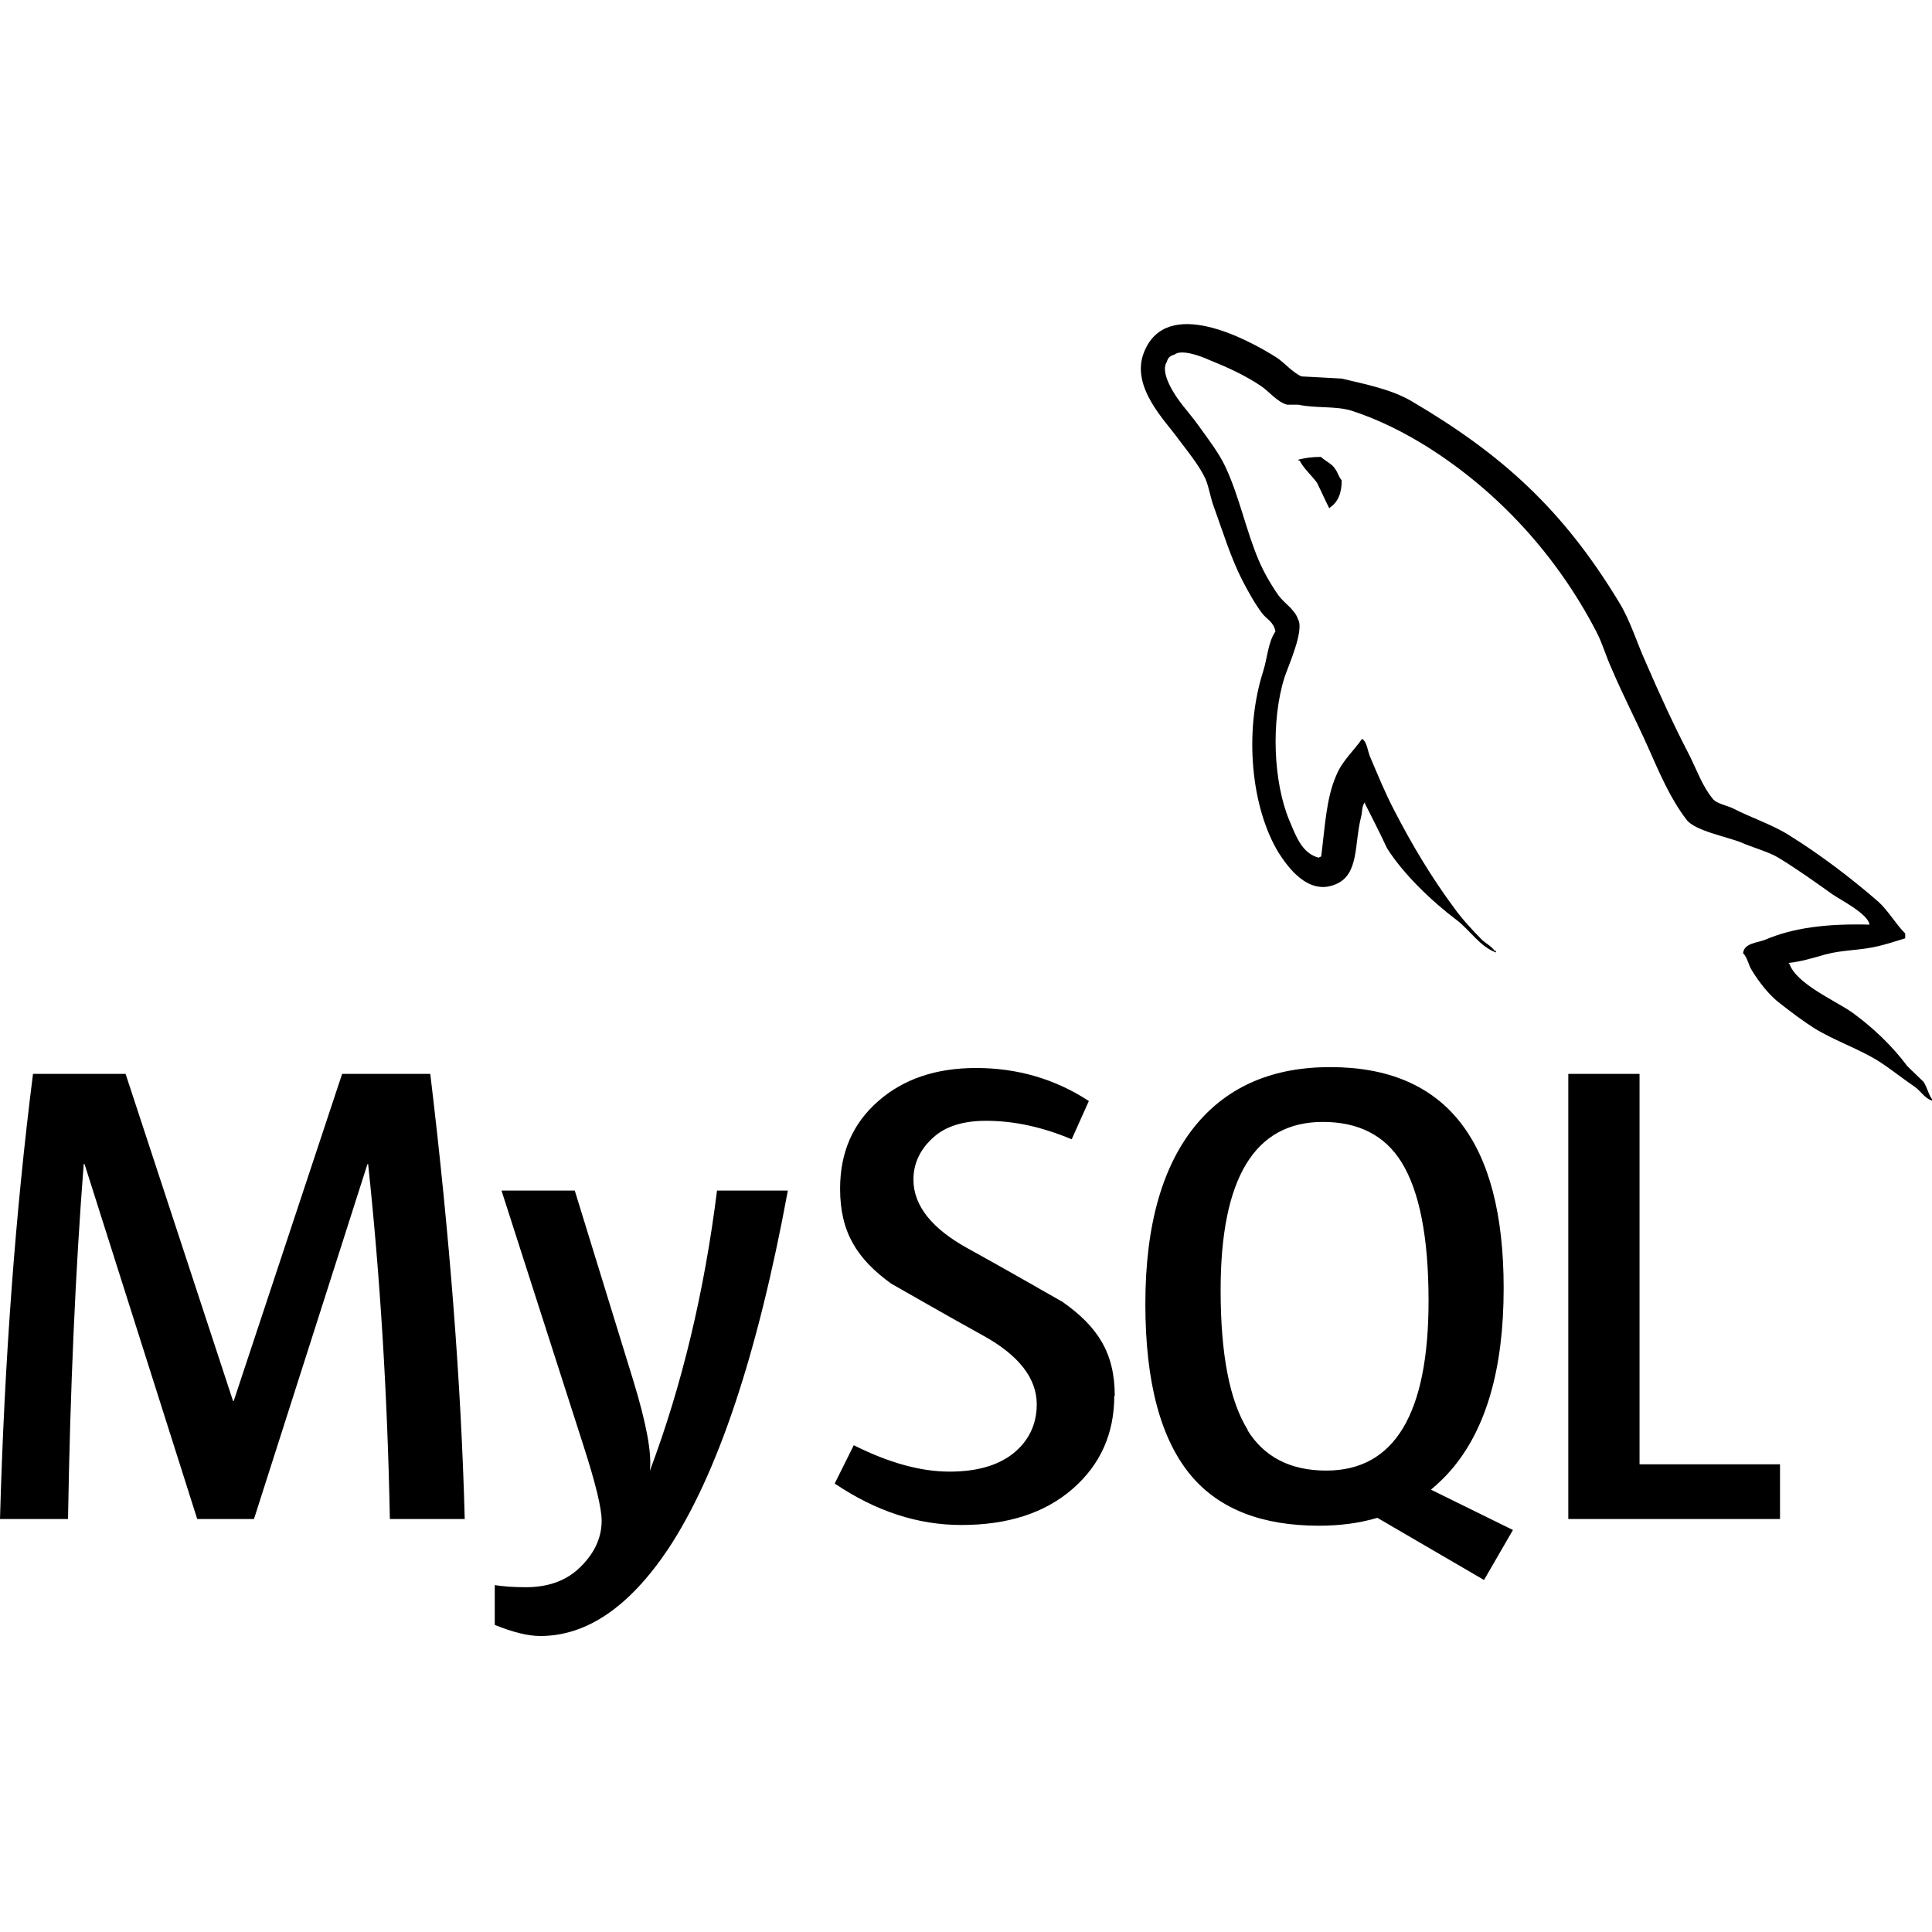
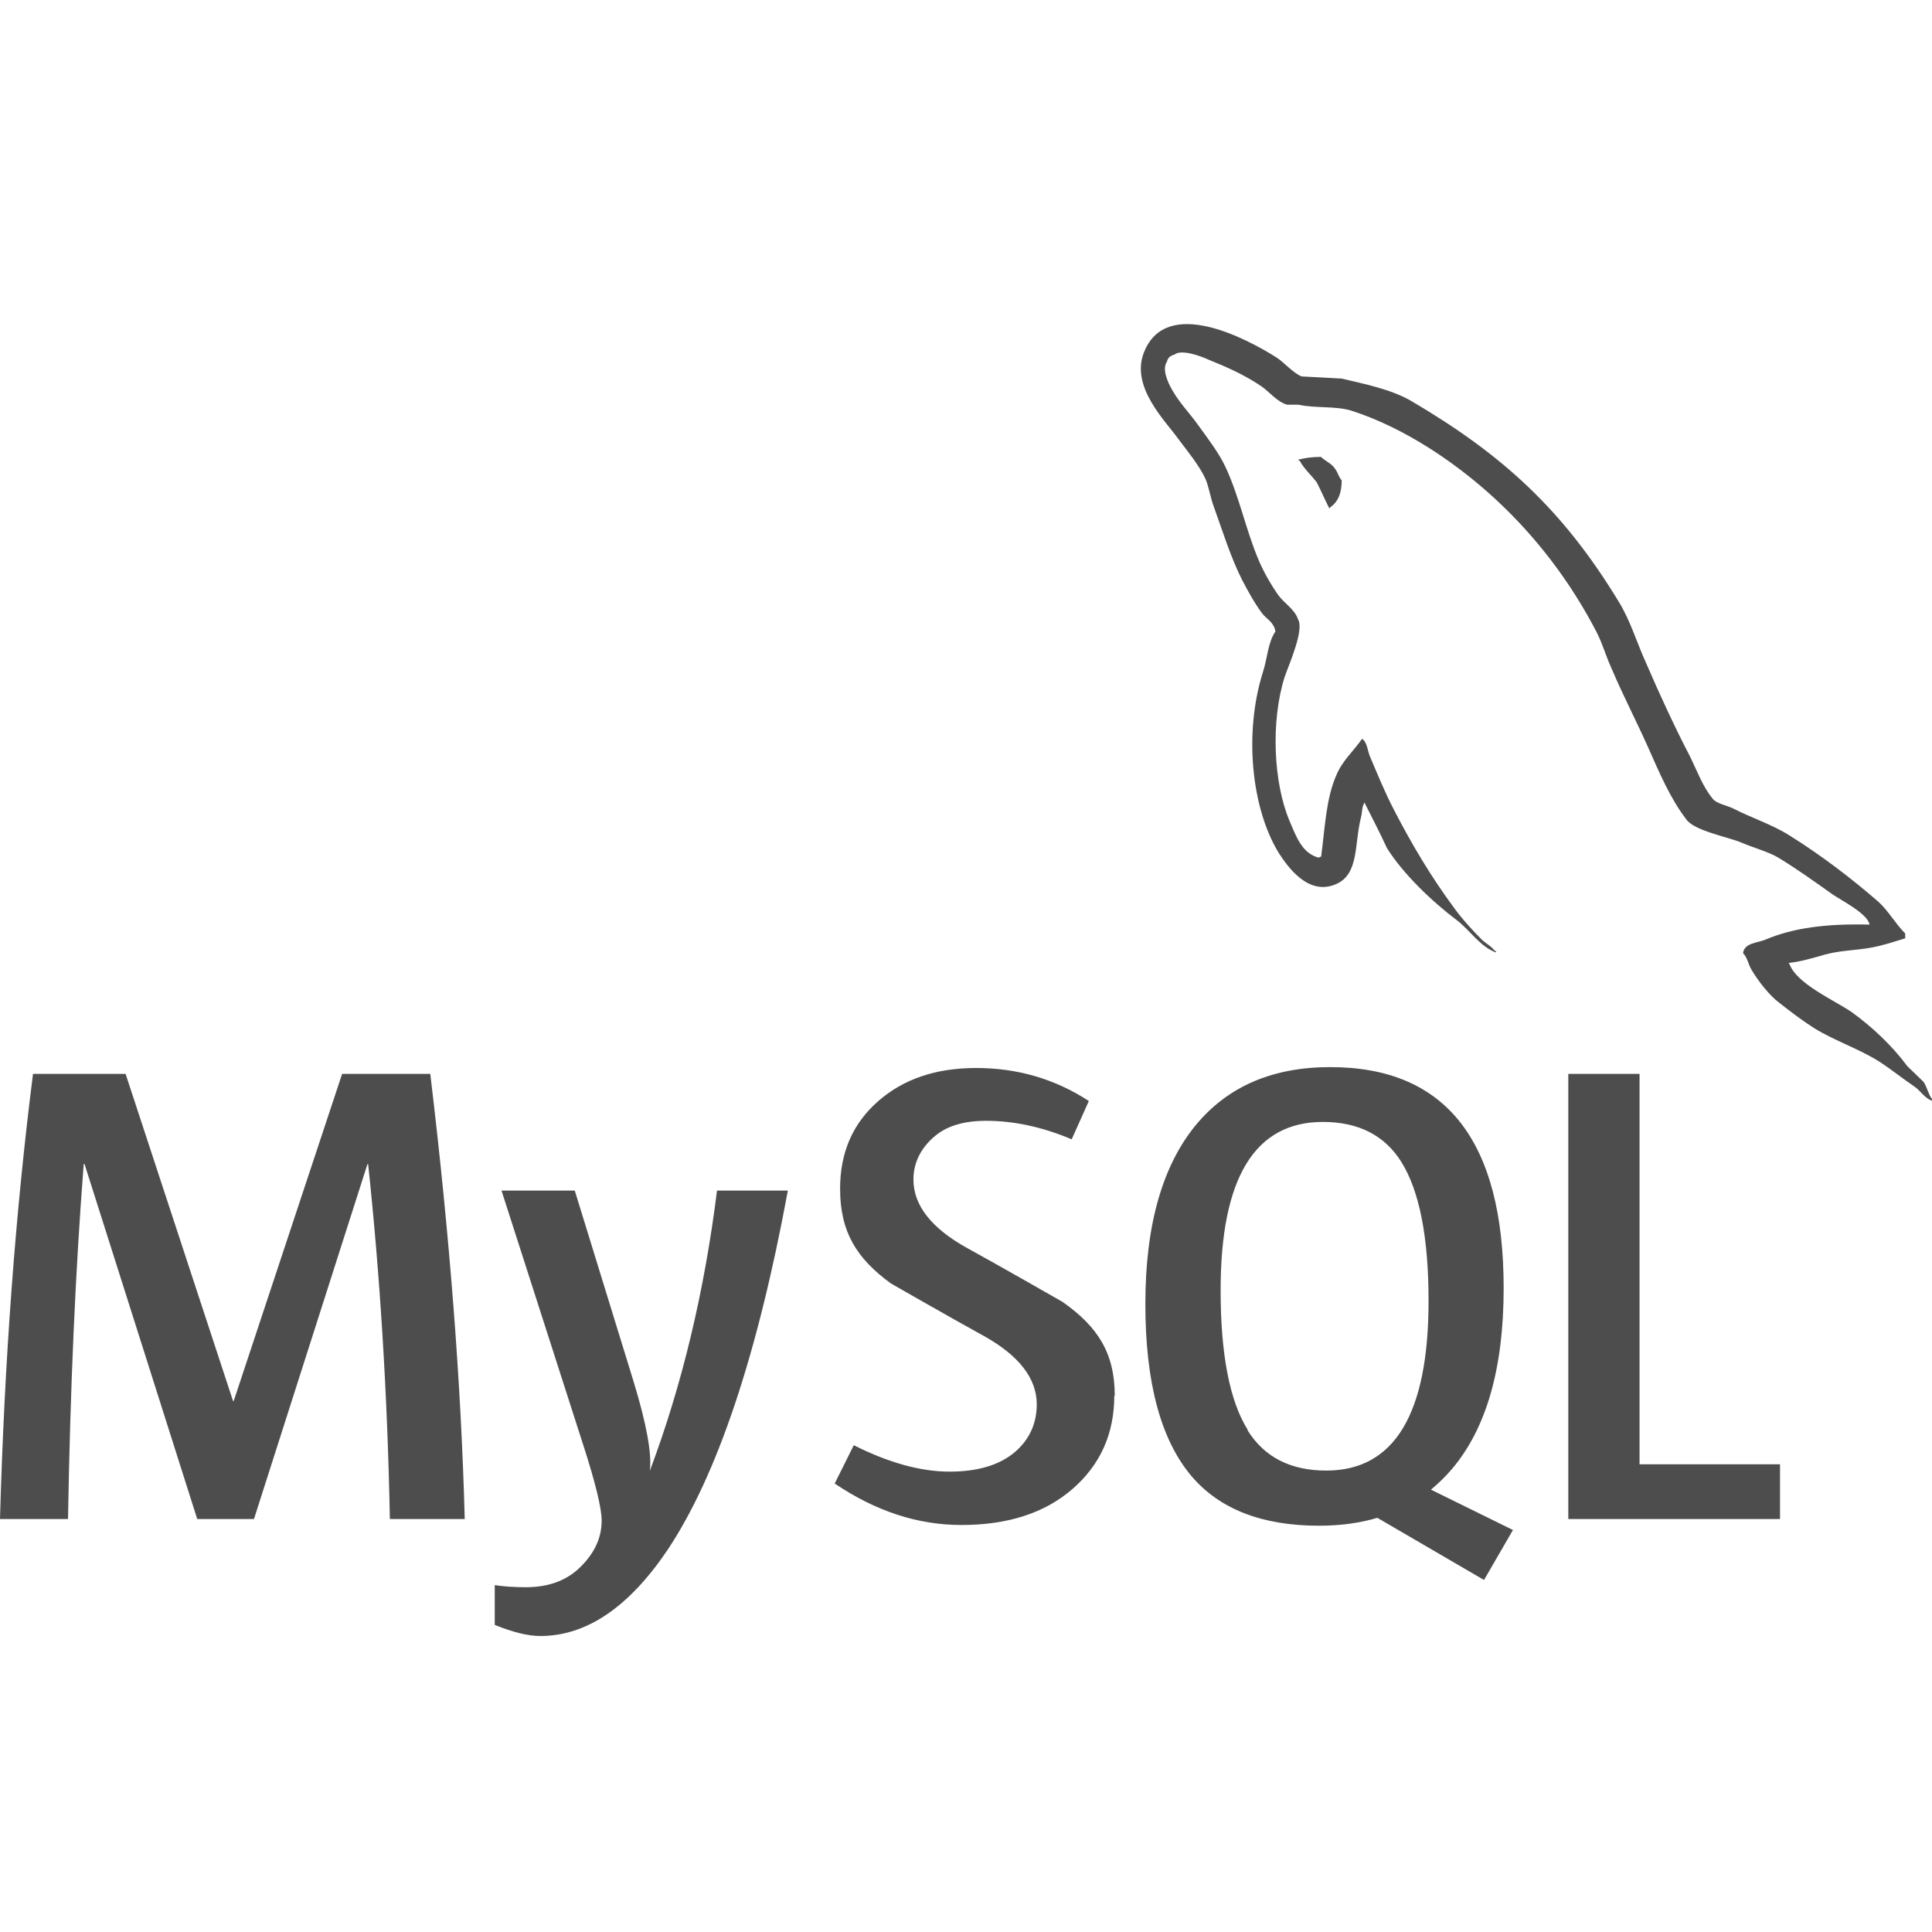
- <svg xmlns="http://www.w3.org/2000/svg" role="img" viewBox="0 0 24 24">
+ <svg xmlns="http://www.w3.org/2000/svg" fill="#4D4D4D" role="img" viewBox="0 0 24 24">
  <path d="M16.405 5.676c-.115 0-.193.014-.274.033v.013h.014c.054.104.146.18.214.273.054.107.1.214.154.32l.014-.015c.094-.066.14-.172.14-.333-.04-.047-.046-.094-.08-.14-.04-.067-.126-.1-.18-.153zM5.77 18.87h-.927c-.03-1.562-.123-3.03-.27-4.41h-.008l-1.41 4.41H2.45l-1.4-4.41h-.01c-.103 1.323-.168 2.793-.195 4.41H0c.055-1.966.192-3.81.41-5.53h1.15l1.335 4.064h.008L4.25 13.34h1.095c.242 2.015.384 3.86.428 5.53zm4.017-4.08c-.378 2.045-.876 3.533-1.492 4.46-.482.716-1.01 1.073-1.583 1.073-.153 0-.34-.046-.566-.138v-.494c.11.017.24.026.386.026.268 0 .483-.075.647-.222.197-.18.295-.382.295-.605 0-.155-.077-.47-.23-.944L6.23 14.79h.91l.727 2.36c.164.536.233.91.205 1.123.4-1.064.678-2.227.835-3.483h.88zM22.112 18.87h-2.63v-5.53h.885v4.85h1.745zM18.792 19.005l-1.016-.5c.09-.076.177-.158.255-.25.433-.506.648-1.258.648-2.253 0-1.83-.718-2.746-2.155-2.746-.704 0-1.254.232-1.65.697-.43.508-.646 1.256-.646 2.245 0 .972.19 1.686.574 2.14.35.41.877.615 1.583.615.264 0 .506-.033.725-.098l1.325.772.36-.622zM15.5 17.763c-.225-.36-.337-.94-.337-1.736 0-1.393.424-2.09 1.27-2.09.443 0 .77.167.977.5.224.362.336.936.336 1.723 0 1.404-.424 2.108-1.27 2.108-.445 0-.77-.167-.978-.5zM13.842 17.338c0 .47-.172.856-.516 1.156s-.803.45-1.384.45c-.543 0-1.064-.172-1.573-.515l.237-.476c.438.22.833.328 1.19.328.332 0 .593-.073.783-.22.188-.147.3-.354.3-.615 0-.33-.23-.61-.648-.845-.388-.213-1.163-.657-1.163-.657-.422-.307-.632-.636-.632-1.177 0-.45.157-.81.47-1.085.315-.278.72-.415 1.22-.415.512 0 .98.136 1.4.41l-.213.476c-.36-.152-.715-.23-1.064-.23-.283 0-.502.068-.654.206-.153.136-.248.31-.248.524 0 .328.234.61.666.85.393.215 1.187.67 1.187.67.433.305.648.63.648 1.168zM23.224 11.486c-.535-.014-.95.04-1.297.188-.1.04-.26.04-.274.167.055.053.063.14.11.214.08.134.218.313.346.407.14.11.28.216.427.31.26.16.555.255.81.416.145.094.293.213.44.313.073.05.12.14.214.172v-.02c-.046-.06-.06-.147-.105-.214-.067-.067-.134-.127-.2-.193-.194-.26-.435-.487-.695-.675-.214-.146-.682-.35-.77-.595l-.013-.014c.146-.013.32-.066.46-.106.227-.06.435-.047.67-.106.106-.027.213-.06.32-.094v-.06c-.12-.12-.21-.283-.334-.395-.34-.295-.717-.582-1.104-.823-.21-.134-.476-.22-.697-.334-.08-.04-.214-.06-.26-.127-.12-.146-.19-.34-.275-.514-.192-.368-.38-.775-.547-1.163-.12-.262-.193-.523-.34-.763-.69-1.137-1.437-1.826-2.586-2.5-.247-.14-.543-.2-.856-.274-.167-.008-.334-.02-.5-.027-.11-.047-.216-.174-.31-.235-.38-.24-1.364-.76-1.644-.072-.18.434.267.862.422 1.082.115.153.26.328.34.5.047.116.06.235.107.356.106.294.207.622.347.897.073.14.153.287.247.413.054.073.146.107.167.227-.094.136-.1.334-.154.5-.24.757-.146 1.693.194 2.25.107.166.362.534.703.393.3-.12.234-.5.32-.835.02-.08.007-.133.048-.187v.015c.094.188.188.367.274.555.206.328.566.668.867.895.16.12.287.328.487.402v-.02h-.015c-.043-.058-.1-.086-.154-.133-.12-.12-.255-.267-.35-.4-.28-.377-.527-.79-.747-1.218-.11-.21-.202-.436-.29-.643-.04-.08-.04-.2-.107-.24-.1.146-.247.273-.32.453-.127.288-.14.642-.188 1.01-.027.007-.014 0-.027.014-.214-.052-.287-.274-.367-.46-.2-.475-.233-1.238-.06-1.785.047-.14.247-.582.167-.716-.042-.127-.174-.2-.247-.303-.087-.124-.18-.285-.24-.427-.16-.374-.24-.788-.414-1.162-.08-.173-.22-.354-.334-.513-.127-.18-.267-.307-.368-.52-.033-.073-.08-.194-.027-.274.014-.054.042-.075.094-.09.088-.072.335.022.422.062.247.1.455.194.662.334.094.066.195.193.315.226h.14c.214.047.455.014.655.073.355.114.675.28.962.46.876.556 1.596 1.345 2.085 2.286.08.154.115.295.188.455.14.33.313.663.455.982.14.315.275.636.476.897.1.14.502.213.682.286.133.06.34.115.46.188.23.14.454.3.67.454.11.076.443.243.463.378z" />
</svg>
